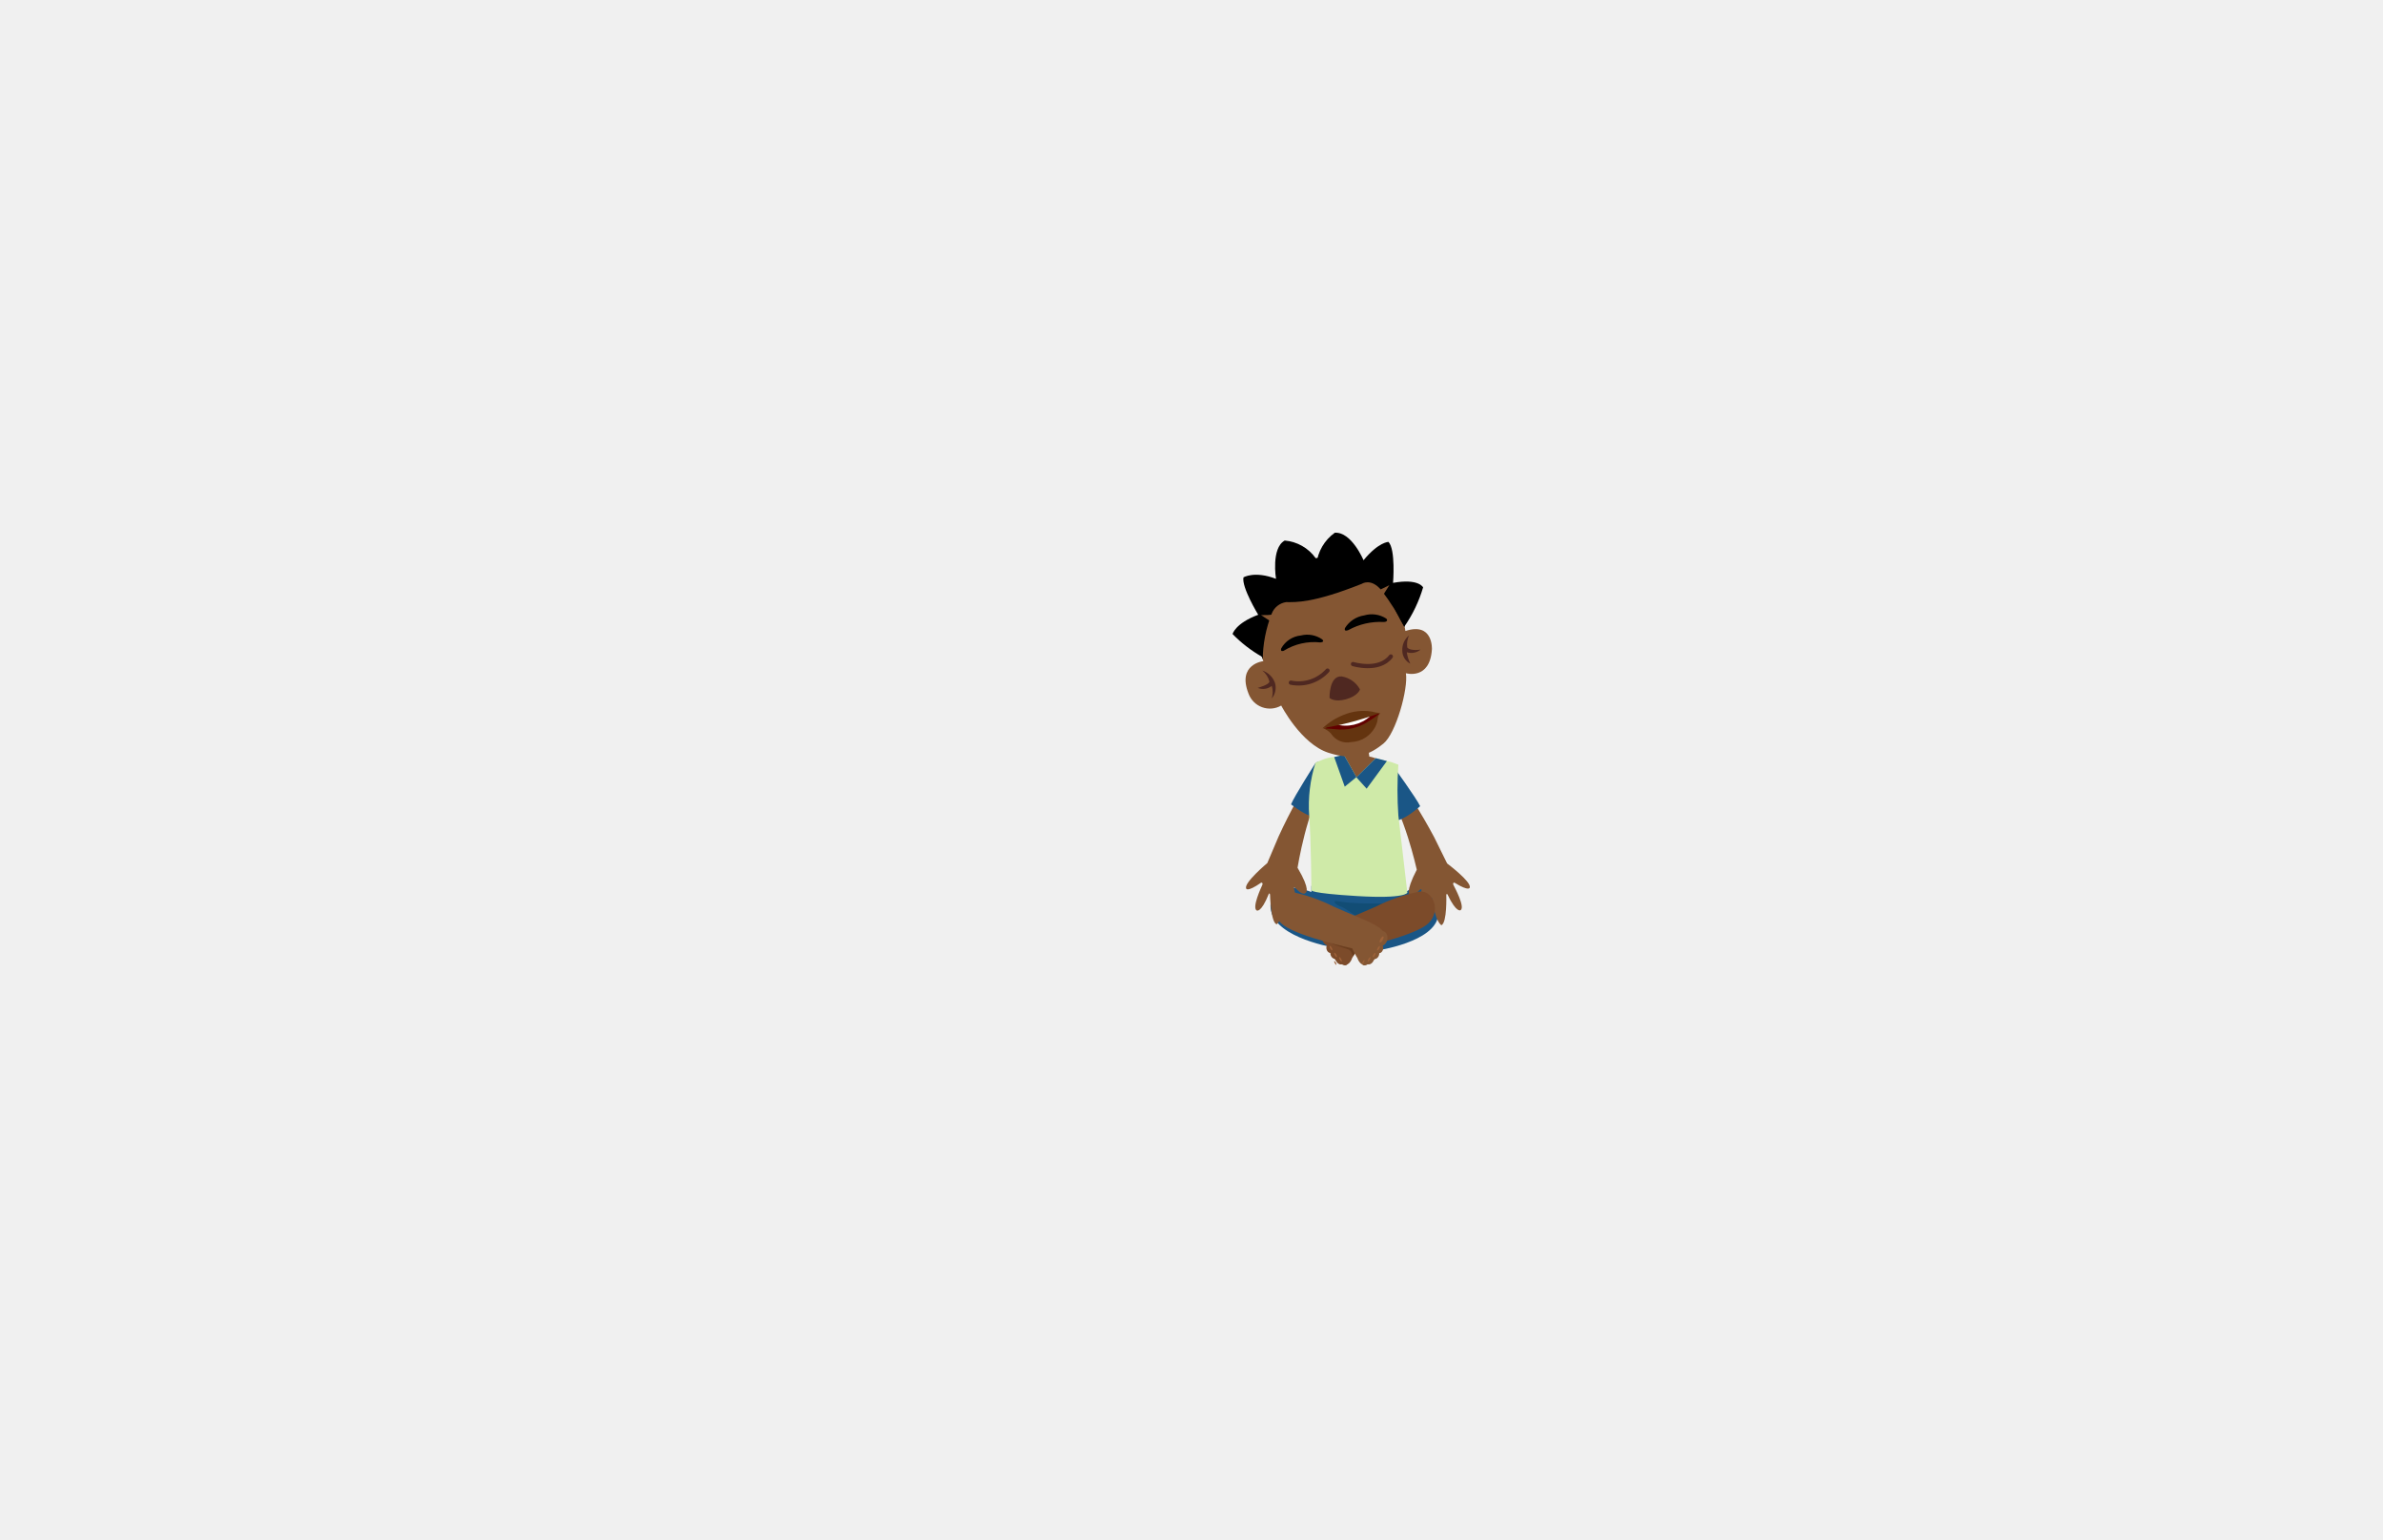
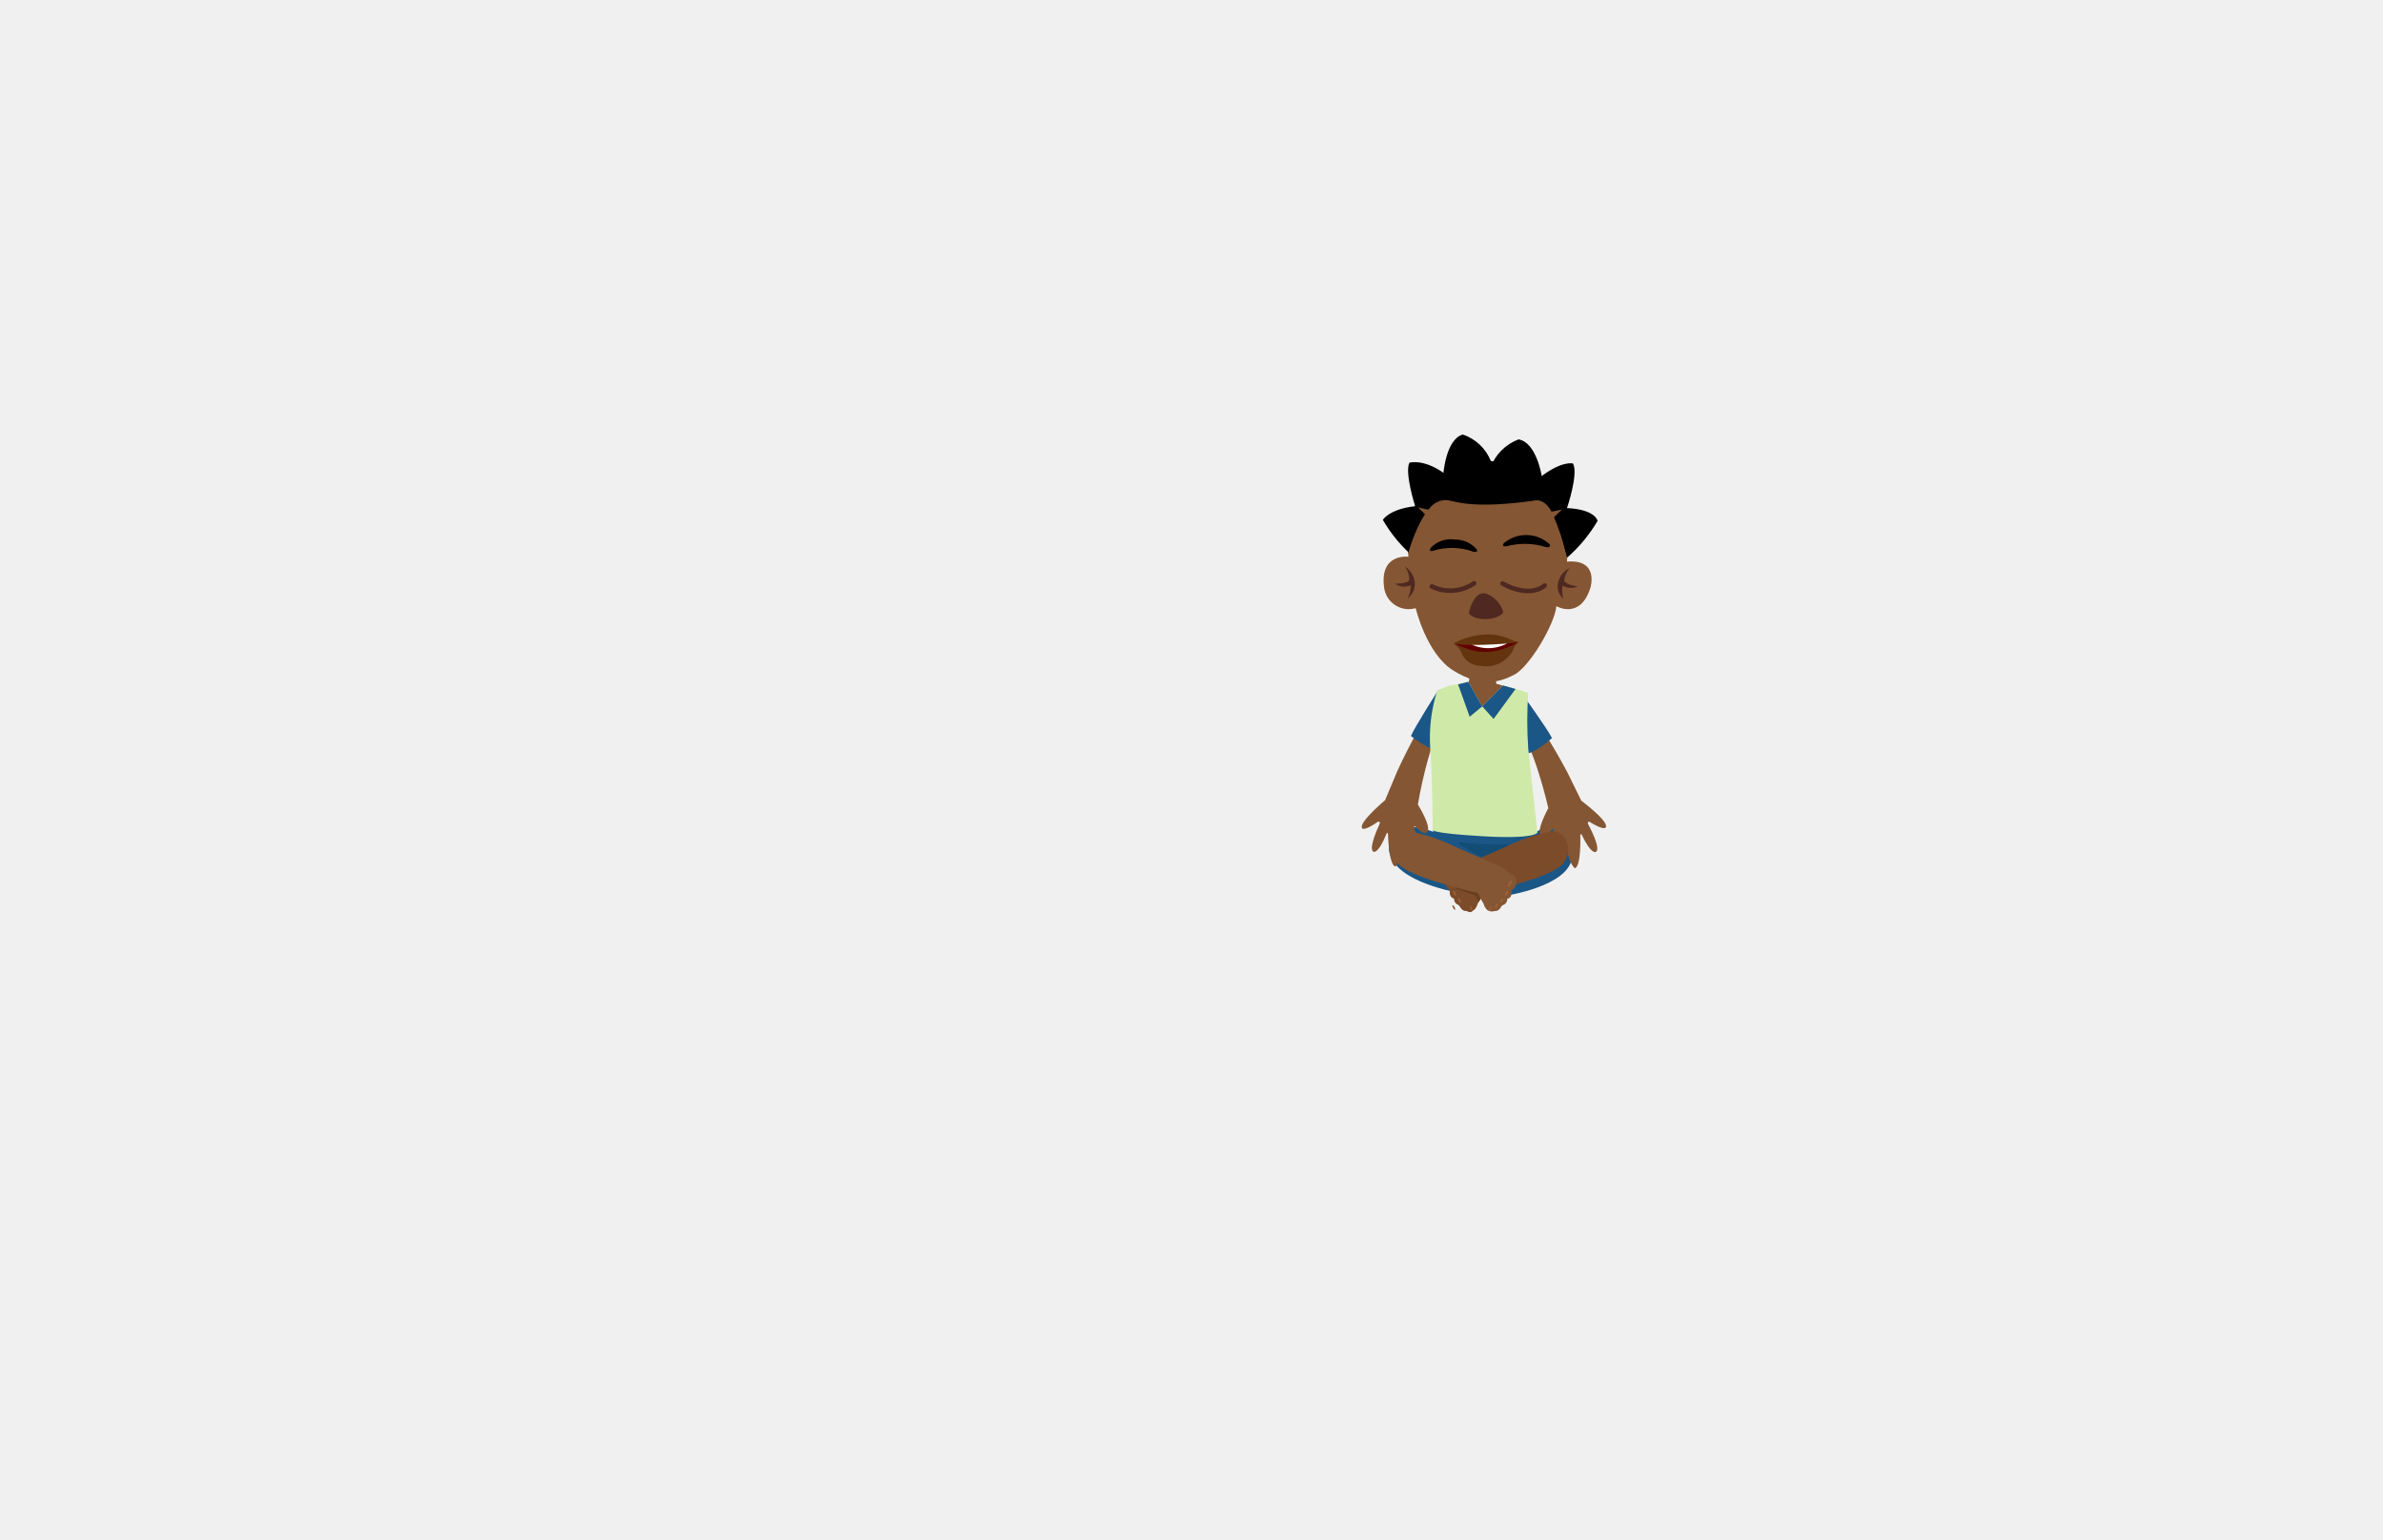
<svg xmlns="http://www.w3.org/2000/svg" viewBox="0 0 260 168">
  <defs>
-     <style>.cls-1{fill:#cfeaa8;}.cls-2{fill:#7c4b2a;}.cls-3{fill:#845633;}.cls-4{fill:#1a5686;}.cls-5{fill:#124d75;}.cls-6{clip-path:url(#clip-path);}.cls-7{clip-path:url(#clip-path-2);}.cls-8{fill:#6b3e1f;}.cls-9{fill:#9e6239;}.cls-10{clip-path:url(#clip-path-3);}.cls-11{fill:#620100;}.cls-12{fill:#4f2821;}.cls-13{fill:#fff;}.cls-14{fill:#64340f;}.cls-15{fill:none;stroke:#4f2821;stroke-linecap:round;stroke-linejoin:round;stroke-width:0.46px;}</style>
+     <style>.cls-1{fill:#cfeaa8;}.cls-2{fill:#7c4b2a;}.cls-3{fill:#845633;}.cls-4{fill:#1a5686;}.cls-5{fill:#124d75;}.cls-6{clip-path:url(#clip-path);}.cls-7{clip-path:url(#clip-path-2);}.cls-8{fill:#6b3e1f;}.cls-9{fill:#9e6239;}.cls-10{clip-path:url(#clip-path-3);}.cls-11{fill:#620100;}.cls-12{fill:#4f2821;}.cls-13{fill:#fff;}.cls-14{fill:#64340f;}.cls-15{fill:none;stroke:#4f2821;stroke-linecap:round;stroke-linejoin:round;stroke-width:0.5px;}</style>
    <clipPath id="clip-path">
-       <path class="cls-1" d="M152.57,89a39.63,39.63,0,0,1,0-5.55l-.88-.32a.2.2,0,0,0-.08,0l-1.51-.39L148,84.82l-1.38-2.45-1,.24a4.06,4.06,0,0,0-1.4.33l-.69.29a15.65,15.65,0,0,0-.69,5.8c.21,2.62.24,8.12.24,8.12s-.3.32,5,.64,5.47-.37,5.47-.37Z" />
+       <path class="cls-1" d="M166.74,81.68a44,44,0,0,1,0-6.07l-1-.34-.09,0L164,74.81l-2.29,2.28-1.51-2.68-1.11.27a4.45,4.45,0,0,0-1.52.36l-.76.32a17.08,17.08,0,0,0-.76,6.34c.23,2.85.27,8.87.27,8.87s-.33.35,5.42.69,6-.39,6-.39Z" />
    </clipPath>
    <clipPath id="clip-path-2">
-       <path class="cls-2" d="M147.16,105.15c-.84.57-2.08-.53-2.58-2.94-.22-1.07,2.16-1.76,5.49-3.25a18.85,18.85,0,0,1,4.8-1.66c1.58-.19,2.52,2.42.67,3.71s-7.45,2.48-7.45,2.48a7.32,7.32,0,0,1-.57,1.08A1.36,1.36,0,0,1,147.16,105.15Z" />
+       <path class="cls-2" d="M160.83,99.31c-.92.63-2.28-.58-2.82-3.21-.24-1.17,2.36-1.92,6-3.56a21,21,0,0,1,5.24-1.81c1.73-.21,2.76,2.65.74,4s-8.14,2.72-8.14,2.72a8.82,8.82,0,0,1-.63,1.18A1.45,1.45,0,0,1,160.83,99.31Z" />
    </clipPath>
    <clipPath id="clip-path-3">
-       <path class="cls-3" d="M140.4,62.24a8.76,8.76,0,0,0-2.56,9.91s-2.89.32-1.62,3.54A2.48,2.48,0,0,0,139.79,77s2.15,4.18,5.15,5.15,4.64.1,6-1,2.73-6,2.45-7.68c0,0,2.63.78,2.84-2.61,0,0,.16-3-2.89-2,0,0-1-7.07-6.16-7.85C142.35,60.2,140.4,62.24,140.4,62.24Z" />
+       <path class="cls-3" d="M159,50.92a9.57,9.57,0,0,0-5.33,9.84s-3.15-.43-2.66,3.33a2.71,2.71,0,0,0,3.45,2.28s1.18,5,4.11,6.81,4.9,1.35,6.62.47,4.46-5.6,4.62-7.5c0,0,2.59,1.53,3.71-2,0,0,1-3.15-2.55-2.86,0,0,.75-7.77-4.46-10C161.59,49.27,159,50.92,159,50.92Z" />
    </clipPath>
  </defs>
-   <g id="Layer_3" data-name="Layer 3">
-     <rect class="cls-4" x="143.08" y="96.68" width="10.21" height="3.28" />
-     <path class="cls-4" d="M143,97.32s-4.33-1.77-4.38,1.49,5.94,4.43,7.41,4.71a27.91,27.91,0,0,0,4.15.22s6.42-.91,6.74-3.86-1.35-4-3.49-2.58S146,98.56,143,97.32Z" />
-     <path class="cls-5" d="M147.62,99.74a3.35,3.35,0,0,0,2.5.6,3.39,3.39,0,0,0,1-.5,3.61,3.61,0,0,0,1.42-1.4c-.11.23-2.15.15-2.44.16-.84,0-1.68,0-2.52-.07-.41,0-.81-.07-1.22-.12-.18,0-.93-.24-.71.11s.73.41.95.55S147.29,99.53,147.62,99.74Z" />
-     <path class="cls-3" d="M143.93,83.33a58.15,58.15,0,0,0-4.42,7.94l-1.24,2.92s-2.54,2.12-2.31,2.75c0,0,0,.52,1.65-.62,0,0,.23,0,.11.27s-1.14,2.45-.61,2.77c0,0,.47.33,1.32-1.8,0,0,.1-.16.14.07,0,0,.07,3.05.72,3.24,0,0,.68-.35.8-3.07,0,0,.77,2.35,1.3,2.21s-.23-3.16-.23-3.16,0-.06.15.05.79.9,1.16.53c0,0,.57-.26-.9-2.73,0,0,1.05-6.58,3-9.16,0,0,.64-1.14.35-1.77C144.9,83.77,144.59,83,143.93,83.33Z" />
-     <path class="cls-4" d="M143.55,83.24s-2.33,3.64-2.69,4.54c0,0,1.92,1.55,2.93,1.42,0,0,1.54-2.09,1.23-3.36,0,0,.33-3.4-1.47-2.6" />
-     <path class="cls-3" d="M151.62,83.72a58.31,58.31,0,0,1,4.87,7.67l1.4,2.84s2.66,2,2.47,2.62c0,0,0,.51-1.68-.53,0,0-.23,0-.09.28s1.28,2.38.77,2.73c0,0-.45.35-1.43-1.72,0,0-.11-.16-.13.08,0,0,.1,3-.53,3.28,0,0-.7-.31-1-3,0,0-.63,2.39-1.17,2.28s0-3.17,0-3.17,0-.06-.15,0-.73,1-1.12.6c0,0-.58-.22.75-2.77,0,0-1.44-6.51-3.51-9,0,0-.7-1.1-.45-1.74C150.68,84.22,150.93,83.38,151.62,83.72Z" />
-     <path class="cls-4" d="M152,83.61s2.54,3.5,2.95,4.37c0,0-1.83,1.67-2.85,1.59,0,0-1.65-2-1.41-3.28,0,0-.54-3.38,1.31-2.68" />
-     <path class="cls-3" d="M146.63,81.46a1.74,1.74,0,0,1,0,.91c-.15.33-2.2.44-2.76,1.16s-.44,4.76-.44,4.76l.32,8.88s8.36.24,8.37.07.43-9.5.3-10.61.38-2.68-1.2-3.4-1.81-.65-1.81-.65a2,2,0,0,1,0-1,9.22,9.22,0,0,0-1.24-.47Z" />
-     <path class="cls-1" d="M152.57,89a39.63,39.63,0,0,1,0-5.55l-.88-.32a.2.2,0,0,0-.08,0l-1.51-.39L148,84.82l-1.38-2.45-1,.24a4.06,4.06,0,0,0-1.4.33l-.69.29a15.65,15.65,0,0,0-.69,5.8c.21,2.62.24,8.12.24,8.12s-.3.32,5,.64,5.47-.37,5.47-.37Z" />
+   <g id="_1" data-name="1">
+     <rect class="cls-4" x="156.37" y="90.06" width="11.15" height="3.59" />
+     <path class="cls-4" d="M156.32,90.76s-4.74-1.94-4.79,1.63,6.49,4.84,8.1,5.14a29.73,29.73,0,0,0,4.53.24s7-1,7.37-4.21-1.48-4.36-3.81-2.83S159.59,92.11,156.32,90.76Z" />
+     <path class="cls-5" d="M161.34,93.4a3.65,3.65,0,0,0,2.73.66,4,4,0,0,0,1.12-.55A3.93,3.93,0,0,0,166.74,92c-.12.25-2.35.17-2.66.17-.92,0-1.84,0-2.76-.07L160,92c-.2,0-1-.26-.78.12.14.22.8.44,1,.6S161,93.17,161.34,93.4Z" />
+     <path class="cls-3" d="M157.29,75.47a64.1,64.1,0,0,0-4.83,8.67l-1.34,3.19s-2.78,2.32-2.53,3c0,0,0,.56,1.8-.68,0,0,.25,0,.12.3s-1.25,2.68-.66,3c0,0,.5.35,1.44-2,0,0,.11-.18.15.08,0,0,.08,3.33.79,3.54,0,0,.74-.38.88-3.36,0,0,.83,2.57,1.41,2.42s-.24-3.46-.24-3.46,0-.06.16.05.86,1,1.26.58c0,0,.63-.28-1-3,0,0,1.15-7.2,3.26-10,0,0,.69-1.25.38-1.93C158.36,76,158,75.05,157.29,75.47Z" />
+     <path class="cls-4" d="M156.88,75.37s-2.54,4-2.94,4.95c0,0,2.1,1.7,3.21,1.56,0,0,1.68-2.28,1.34-3.67,0,0,.37-3.72-1.61-2.84" />
+     <path class="cls-3" d="M165.71,75.9A64.88,64.88,0,0,1,171,84.27l1.53,3.11s2.9,2.16,2.69,2.86c0,0,0,.56-1.83-.57,0,0-.25,0-.1.3s1.4,2.6.84,3c0,0-.49.38-1.56-1.88,0,0-.12-.18-.15.08,0,0,.12,3.33-.58,3.58,0,0-.76-.34-1.07-3.3,0,0-.68,2.62-1.27,2.5s0-3.47,0-3.47,0-.06-.16.06-.8,1-1.22.65c0,0-.64-.24.81-3,0,0-1.57-7.12-3.83-9.82,0,0-.77-1.2-.5-1.9C164.67,76.44,165,75.52,165.71,75.9Z" />
+     <path class="cls-4" d="M166.11,75.77s2.77,3.83,3.22,4.78c0,0-2,1.82-3.11,1.74,0,0-1.8-2.18-1.55-3.59,0,0-.58-3.69,1.44-2.93" />
+     <path class="cls-3" d="M160.25,73.42a1.93,1.93,0,0,1,0,1c-.17.37-2.41.49-3,1.28s-.48,5.2-.48,5.2l.35,9.7s9.14.26,9.15.08.47-10.38.32-11.6.42-2.93-1.31-3.71-2-.72-2-.72a2.11,2.11,0,0,1,0-1.13,10.9,10.9,0,0,0-1.35-.52C161.83,73,160.25,73.42,160.25,73.42Z" />
+     <path class="cls-1" d="M166.74,81.68a44,44,0,0,1,0-6.07l-1-.34-.09,0L164,74.81l-2.29,2.28-1.51-2.68-1.11.27a4.45,4.45,0,0,0-1.52.36l-.76.32a17.08,17.08,0,0,0-.76,6.34c.23,2.85.27,8.87.27,8.87s-.33.35,5.42.69,6-.39,6-.39Z" />
    <g class="cls-6">
-       <polyline class="cls-4" points="145.27 81.78 146.72 85.85 147.98 84.82 149.11 86.07 151.72 82.51 145.85 81 145.07 81.99" />
+       <polyline class="cls-4" points="158.76 73.78 160.35 78.22 161.72 77.09 162.96 78.46 165.81 74.57 159.4 72.92 158.54 74" />
    </g>
-     <path class="cls-2" d="M147.16,105.15c-.84.57-2.08-.53-2.58-2.94-.22-1.07,2.16-1.76,5.49-3.25a18.85,18.85,0,0,1,4.8-1.66c1.58-.19,2.52,2.42.67,3.71s-7.45,2.48-7.45,2.48a7.32,7.32,0,0,1-.57,1.08A1.36,1.36,0,0,1,147.16,105.15Z" />
+     <path class="cls-2" d="M160.83,99.31c-.92.63-2.28-.58-2.82-3.21-.24-1.17,2.36-1.92,6-3.56a21,21,0,0,1,5.24-1.81c1.73-.21,2.76,2.65.74,4s-8.14,2.72-8.14,2.72a8.82,8.82,0,0,1-.63,1.18A1.45,1.45,0,0,1,160.83,99.31Z" />
    <g class="cls-7">
-       <path class="cls-8" d="M144.31,102a1.67,1.67,0,0,0,.7.81,4.86,4.86,0,0,0,1,.43l1.05.36a.6.6,0,0,1,.25.13.59.59,0,0,1,.12.2,3.74,3.74,0,0,0,.34.66,1.14,1.14,0,0,0,.57.45,1.42,1.42,0,0,0,1.09-.22,1.19,1.19,0,0,0,.33-.26,1,1,0,0,0,.21-.52,2.57,2.57,0,0,0-.47-1.55,4.17,4.17,0,0,0-.92-1.16,3.79,3.79,0,0,0-.72-.45,9,9,0,0,0-3.53-.67,2.21,2.21,0,0,0-.85.09.75.75,0,0,0-.5.65.7.7,0,0,0,.25.51,1.61,1.61,0,0,0,.51.29" />
+       <path class="cls-8" d="M157.72,95.89a1.72,1.72,0,0,0,.76.88,5.19,5.19,0,0,0,1.08.47l1.15.4a.63.63,0,0,1,.27.14.61.61,0,0,1,.13.22,4.44,4.44,0,0,0,.37.72,1.27,1.27,0,0,0,.63.49A1.5,1.5,0,0,0,163.3,99a1.4,1.4,0,0,0,.36-.28,1.05,1.05,0,0,0,.22-.57,2.79,2.79,0,0,0-.51-1.7,4.53,4.53,0,0,0-1-1.26,3.59,3.59,0,0,0-.79-.49,9.7,9.7,0,0,0-3.85-.73,2.13,2.13,0,0,0-.94.1.83.83,0,0,0-.55.7.76.76,0,0,0,.28.56,1.54,1.54,0,0,0,.56.31" />
    </g>
-     <ellipse class="cls-2" cx="144.86" cy="102.4" rx="0.61" ry="0.81" transform="translate(-16.36 28.38) rotate(-10.6)" />
-     <ellipse class="cls-2" cx="145.11" cy="103.49" rx="0.39" ry="0.52" transform="translate(-16.56 28.45) rotate(-10.6)" />
-     <ellipse class="cls-2" cx="145.56" cy="104.14" rx="0.39" ry="0.52" transform="translate(-27.97 60.31) rotate(-21.41)" />
-     <ellipse class="cls-2" cx="146.17" cy="104.76" rx="0.39" ry="0.52" transform="translate(-33.62 100.72) rotate(-34.34)" />
-     <ellipse class="cls-2" cx="146.65" cy="104.87" rx="0.39" ry="0.52" transform="translate(-33.6 101) rotate(-34.34)" />
-     <ellipse class="cls-9" cx="144.89" cy="102.52" rx="0.13" ry="0.38" transform="translate(-31.53 83) rotate(-28.97)" />
-     <ellipse class="cls-9" cx="145.22" cy="103.48" rx="0.09" ry="0.27" transform="translate(-31.95 83.28) rotate(-28.97)" />
-     <ellipse class="cls-9" cx="145.71" cy="104.22" rx="0.09" ry="0.27" transform="translate(-32.24 83.61) rotate(-28.97)" />
-     <ellipse class="cls-9" cx="146.25" cy="104.7" rx="0.09" ry="0.27" transform="translate(-32.41 83.93) rotate(-28.97)" />
-     <ellipse class="cls-9" cx="146.87" cy="104.97" rx="0.07" ry="0.23" transform="matrix(0.87, -0.48, 0.48, 0.87, -32.47, 84.26)" />
-     <path class="cls-3" d="M148.47,105.15c.83.57,2.08-.53,2.57-2.94.22-1.07-2.15-1.76-5.49-3.25a18.72,18.72,0,0,0-4.79-1.66c-1.59-.19-2.52,2.42-.67,3.71s7.44,2.48,7.44,2.48a8,8,0,0,0,.58,1.08A1.36,1.36,0,0,0,148.47,105.15Z" />
-     <ellipse class="cls-3" cx="150.76" cy="102.4" rx="0.81" ry="0.61" transform="translate(22.38 231.77) rotate(-79.4)" />
-     <ellipse class="cls-3" cx="150.51" cy="103.49" rx="0.52" ry="0.39" transform="translate(21.11 232.41) rotate(-79.4)" />
-     <ellipse class="cls-3" cx="150.07" cy="104.14" rx="0.52" ry="0.39" transform="translate(-1.66 205.85) rotate(-68.59)" />
-     <ellipse class="cls-3" cx="149.45" cy="104.76" rx="0.52" ry="0.39" transform="translate(-21.35 169.07) rotate(-55.66)" />
-     <ellipse class="cls-3" cx="148.98" cy="104.87" rx="0.52" ry="0.39" transform="translate(-21.65 168.73) rotate(-55.66)" />
-     <ellipse class="cls-9" cx="150.74" cy="102.52" rx="0.38" ry="0.13" transform="translate(-11.96 184.75) rotate(-61.03)" />
-     <ellipse class="cls-9" cx="150.4" cy="103.48" rx="0.27" ry="0.09" transform="translate(-12.98 184.95) rotate(-61.03)" />
-     <ellipse class="cls-9" cx="149.92" cy="104.22" rx="0.27" ry="0.09" transform="translate(-13.87 184.91) rotate(-61.03)" />
-     <ellipse class="cls-9" cx="149.38" cy="104.7" rx="0.27" ry="0.09" transform="translate(-14.57 184.68) rotate(-61.03)" />
-     <ellipse class="cls-9" cx="148.75" cy="104.97" rx="0.23" ry="0.07" transform="translate(-15.13 184.28) rotate(-61.03)" />
-     <path class="cls-3" d="M140.4,62.24a8.76,8.76,0,0,0-2.56,9.91s-2.89.32-1.62,3.54A2.48,2.48,0,0,0,139.79,77s2.15,4.18,5.15,5.15,4.64.1,6-1,2.73-6,2.45-7.68c0,0,2.63.78,2.84-2.61,0,0,.16-3-2.89-2,0,0-1-7.07-6.16-7.85C142.35,60.2,140.4,62.24,140.4,62.24Z" />
+     <ellipse class="cls-2" cx="158.32" cy="96.31" rx="0.66" ry="0.89" transform="translate(-15.01 30.75) rotate(-10.6)" />
+     <ellipse class="cls-2" cx="158.59" cy="97.5" rx="0.42" ry="0.57" transform="translate(-15.22 30.82) rotate(-10.6)" />
+     <ellipse class="cls-2" cx="159.08" cy="98.21" rx="0.42" ry="0.57" transform="translate(-24.87 64.83) rotate(-21.41)" />
+     <ellipse class="cls-2" cx="159.75" cy="98.88" rx="0.42" ry="0.57" transform="translate(-27.94 107.35) rotate(-34.34)" />
+     <ellipse class="cls-2" cx="160.27" cy="99.01" rx="0.42" ry="0.57" transform="translate(-27.92 107.67) rotate(-34.34)" />
+     <ellipse class="cls-9" cx="158.34" cy="96.44" rx="0.14" ry="0.42" transform="translate(-26.9 88.75) rotate(-28.97)" />
+     <ellipse class="cls-9" cx="158.71" cy="97.49" rx="0.1" ry="0.29" transform="translate(-27.36 89.06) rotate(-28.97)" />
+     <ellipse class="cls-9" cx="159.24" cy="98.29" rx="0.1" ry="0.29" transform="translate(-27.68 89.42) rotate(-28.97)" />
+     <ellipse class="cls-9" cx="159.83" cy="98.83" rx="0.1" ry="0.29" transform="matrix(0.87, -0.48, 0.48, 0.87, -27.87, 89.77)" />
+     <ellipse class="cls-9" cx="160.51" cy="99.12" rx="0.08" ry="0.25" transform="translate(-27.92 90.14) rotate(-28.97)" />
+     <path class="cls-3" d="M162.26,99.31c.91.63,2.27-.58,2.81-3.21.24-1.17-2.35-1.92-6-3.56a21,21,0,0,0-5.23-1.81c-1.74-.21-2.76,2.65-.74,4s8.14,2.72,8.14,2.72a7.63,7.63,0,0,0,.63,1.18A1.45,1.45,0,0,0,162.26,99.31Z" />
+     <ellipse class="cls-3" cx="164.77" cy="96.31" rx="0.89" ry="0.66" transform="translate(39.8 240.56) rotate(-79.4)" />
+     <ellipse class="cls-3" cx="164.49" cy="97.5" rx="0.57" ry="0.42" transform="translate(38.41 241.26) rotate(-79.4)" />
+     <ellipse class="cls-3" cx="164.01" cy="98.21" rx="0.57" ry="0.42" transform="translate(12.71 215.06) rotate(-68.59)" />
+     <ellipse class="cls-3" cx="163.33" cy="98.88" rx="0.57" ry="0.42" transform="translate(-10.45 177.97) rotate(-55.66)" />
+     <ellipse class="cls-3" cx="162.82" cy="99.01" rx="0.57" ry="0.42" transform="matrix(0.56, -0.83, 0.83, 0.56, -10.78, 177.6)" />
+     <ellipse class="cls-9" cx="164.74" cy="96.44" rx="0.42" ry="0.14" transform="translate(0.58 193.86) rotate(-61.03)" />
+     <ellipse class="cls-9" cx="164.37" cy="97.49" rx="0.29" ry="0.1" transform="translate(-0.53 194.08) rotate(-61.03)" />
+     <ellipse class="cls-9" cx="163.84" cy="98.29" rx="0.29" ry="0.1" transform="translate(-1.5 194.03) rotate(-61.03)" />
+     <ellipse class="cls-9" cx="163.25" cy="98.83" rx="0.29" ry="0.1" transform="translate(-2.27 193.79) rotate(-61.03)" />
+     <ellipse class="cls-9" cx="162.57" cy="99.12" rx="0.25" ry="0.08" transform="translate(-2.88 193.35) rotate(-61.03)" />
+     <path class="cls-3" d="M159,50.92a9.57,9.57,0,0,0-5.33,9.84s-3.15-.43-2.66,3.33a2.71,2.71,0,0,0,3.45,2.28s1.18,5,4.11,6.81,4.9,1.35,6.62.47,4.46-5.6,4.62-7.5c0,0,2.59,1.53,3.71-2,0,0,1-3.15-2.55-2.86,0,0,.75-7.77-4.46-10C161.59,49.27,159,50.92,159,50.92Z" />
    <g class="cls-10">
-       <path d="M137.71,72l.06.08a14.09,14.09,0,0,1,1-5.16,2,2,0,0,1,1.55-1.21c1.06,0,2.89.14,8.27-2,0,0,1-.68,2.15.73a27.34,27.34,0,0,1,2.52,4s.72-1.15.65-1.63-.39-4.65-.39-4.65l-2-2.88-3-.78s.29-.59-3.48.54.71-1.41-3.25.85-2.65,1.34-2.65,1.34L134.41,68" />
+       <path d="M153.55,60.58l0,.1s.92-3.54,2.43-5.21a2.18,2.18,0,0,1,2-.88c1.14.23,3,.92,9.3.06,0,0,1.2-.47,2.09,1.35A29,29,0,0,1,171,60.89s1.08-1,1.13-1.55.81-5,.81-5l-1.36-3.58-3-1.62s.47-.54-3.83-.34,1.12-1.31-3.67.05-3.16.71-3.16.71l-6.8,5.92" />
    </g>
-     <path class="cls-11" d="M145,79.28a5,5,0,0,0-.56.2l1.09.32,2.32.4L150,79l.25-.81.3-.34-2.24,0-2.85,1Z" />
-     <path class="cls-12" d="M145.06,76.16s.49.52,1.81.15,1.53-1.09,1.51-1.08a2.78,2.78,0,0,0-2-1.41C145,73.72,145.06,76.16,145.06,76.16Z" />
-     <path d="M139.79,70.76a2.76,2.76,0,0,1,2.15-1.41,2.83,2.83,0,0,1,2.28.4s.42.3-.16.36a6.28,6.28,0,0,0-4,.91S139.66,71.19,139.79,70.76Z" />
-     <path class="cls-13" d="M145.75,79.05a4,4,0,0,0,3.74-.88l-2,.09Z" />
-     <path d="M146.74,68.55a3,3,0,0,1,2.1-1.39,2.91,2.91,0,0,1,2.4.34c.17.14.15.37-.27.38a7.16,7.16,0,0,0-3.85.88S146.61,69,146.74,68.55Z" />
-     <path class="cls-14" d="M144.3,79.47A7.2,7.2,0,0,1,146.64,78a5.64,5.64,0,0,1,3-.35,3.68,3.68,0,0,0,.95.15A33.7,33.7,0,0,1,144.3,79.47Z" />
-     <path class="cls-14" d="M144.3,79.47a2,2,0,0,1,.92.59,2.11,2.11,0,0,0,2.24.92A3.09,3.09,0,0,0,150,79.41c.49-.87.15-1.2.62-1.6a14.11,14.11,0,0,1-1.44,1,5.32,5.32,0,0,1-3.44.77Z" />
-     <path class="cls-12" d="M137.73,73.18a2.18,2.18,0,0,1,1.38,1.35,1.84,1.84,0,0,1-.35,1.69,2.42,2.42,0,0,0,0-1.37,1.52,1.52,0,0,1-1.54.22s1.28-.34,1.28-.7A2.27,2.27,0,0,0,137.73,73.18Z" />
-     <path class="cls-12" d="M153.73,69.35A2,2,0,0,0,153,71a1.58,1.58,0,0,0,.88,1.43,3.83,3.83,0,0,1-.39-1.25,1.6,1.6,0,0,0,1.51-.29s-1.12.2-1.46-.23A2.38,2.38,0,0,1,153.73,69.35Z" />
-     <path d="M137.72,71.69a14.26,14.26,0,0,1-3.24-2.5s.3-1.17,2.8-2.1c0,0-1.83-3-1.61-4.08,0,0,1.21-.74,3.55.16,0,0-.55-3.35.95-4.18a4.63,4.63,0,0,1,3.37,1.91l-.49,2.17s-5,2.7-4.82,2.78-1,2.6-.82,2.72A23.85,23.85,0,0,1,137.72,71.69Z" />
-     <path d="M153.21,68.4a14.88,14.88,0,0,0,2.06-4.3s-.49-1-3.28-.49c0,0,.3-3.65-.5-4.47,0,0-1.07,0-2.72,2,0,0-1.31-3.13-3.14-3a4.86,4.86,0,0,0-2,3.44l1.62,1.57s3.95.39,4.93.08a7.91,7.91,0,0,1,1.59,2.27A23.86,23.86,0,0,0,153.21,68.4Z" />
-     <path class="cls-3" d="M139.07,67.06a11.67,11.67,0,0,1-1.48.07l1.09.71.72-.5" />
-     <polyline class="cls-3" points="149.94 64.66 151.59 63.86 150.8 65.11" />
-     <path class="cls-15" d="M140.84,74.5a4.25,4.25,0,0,0,4-1.32" />
-     <path class="cls-15" d="M147.62,72.47s2.84.87,4.13-.83" />
+     <path class="cls-11" d="M159.31,70.19l-.64.07,1.07.63,2.35,1,2.69-.73.47-.8.42-.28-2.4-.53-3.28.28Z" />
+     <path class="cls-12" d="M160.25,66.92s.39.68,1.89.64,1.9-.75,1.88-.75a3,3,0,0,0-1.81-2C160.78,64.31,160.25,66.92,160.25,66.92Z" />
+     <path d="M156.09,59.8a3,3,0,0,1,2.65-.92,3.11,3.11,0,0,1,2.32,1s.36.43-.27.34a6.86,6.86,0,0,0-4.51-.09S155.84,60.23,156.09,59.8Z" />
+     <path class="cls-13" d="M160.22,70.17a4.38,4.38,0,0,0,4.2.06l-2.11-.43Z" />
+     <path d="M164.05,59.3a3.78,3.78,0,0,1,5,.07c.14.19.06.43-.39.33a7.76,7.76,0,0,0-4.32-.08S163.8,59.7,164.05,59.3Z" />
+     <path class="cls-14" d="M158.57,70.23a7.81,7.81,0,0,1,2.88-.93,6,6,0,0,1,3.24.42,4,4,0,0,0,1,.4S160.56,70.64,158.57,70.23Z" />
+     <path class="cls-14" d="M158.57,70.23a2.22,2.22,0,0,1,.83.87,2.29,2.29,0,0,0,2.13,1.57,3.38,3.38,0,0,0,3.05-1c.75-.79.48-1.24,1.09-1.54a15.25,15.25,0,0,1-1.81.74,5.84,5.84,0,0,1-3.86-.1Z" />
+     <path class="cls-12" d="M153.27,61.82a2.4,2.4,0,0,1,1.1,1.8,2,2,0,0,1-.81,1.7,2.68,2.68,0,0,0,.36-1.45,1.67,1.67,0,0,1-1.69-.17s1.44,0,1.53-.41A2.39,2.39,0,0,0,153.27,61.82Z" />
+     <path class="cls-12" d="M171.25,62A2.26,2.26,0,0,0,170,63.58a1.73,1.73,0,0,0,.56,1.75,4.22,4.22,0,0,1-.09-1.43,1.76,1.76,0,0,0,1.68.09s-1.23-.09-1.49-.63A2.61,2.61,0,0,1,171.25,62Z" />
+     <path d="M153.65,60.25a15.69,15.69,0,0,1-2.77-3.51s.62-1.16,3.52-1.5c0,0-1.16-3.63-.63-4.74,0,0,1.48-.47,3.72,1.1,0,0,.3-3.7,2.12-4.18a5.05,5.05,0,0,1,3.06,2.91l-1.1,2.17s-6,1.56-5.84,1.69-1.72,2.5-1.59,2.66A25.72,25.72,0,0,1,153.65,60.25Z" />
+     <path d="M171,60.84a16.24,16.24,0,0,0,3.31-4s-.24-1.25-3.34-1.39c0,0,1.28-3.79.65-4.87,0,0-1.13-.33-3.41,1.37,0,0-.56-3.67-2.53-4a5.26,5.26,0,0,0-3.07,3.1l1.31,2.1s4.07,1.46,5.2,1.38a8.49,8.49,0,0,1,1.08,2.83A27.68,27.68,0,0,0,171,60.84Z" />
+     <path class="cls-3" d="M156.31,55.69a12.65,12.65,0,0,1-1.59-.32l1,1,.9-.34" />
+     <polyline class="cls-3" points="168.47 56.01 170.42 55.6 169.26 56.72" />
+     <path class="cls-15" d="M156.22,64a4.62,4.62,0,0,0,4.61-.34" />
+     <path class="cls-15" d="M163.94,63.68s2.79,1.68,4.6.22" />
  </g>
</svg>
